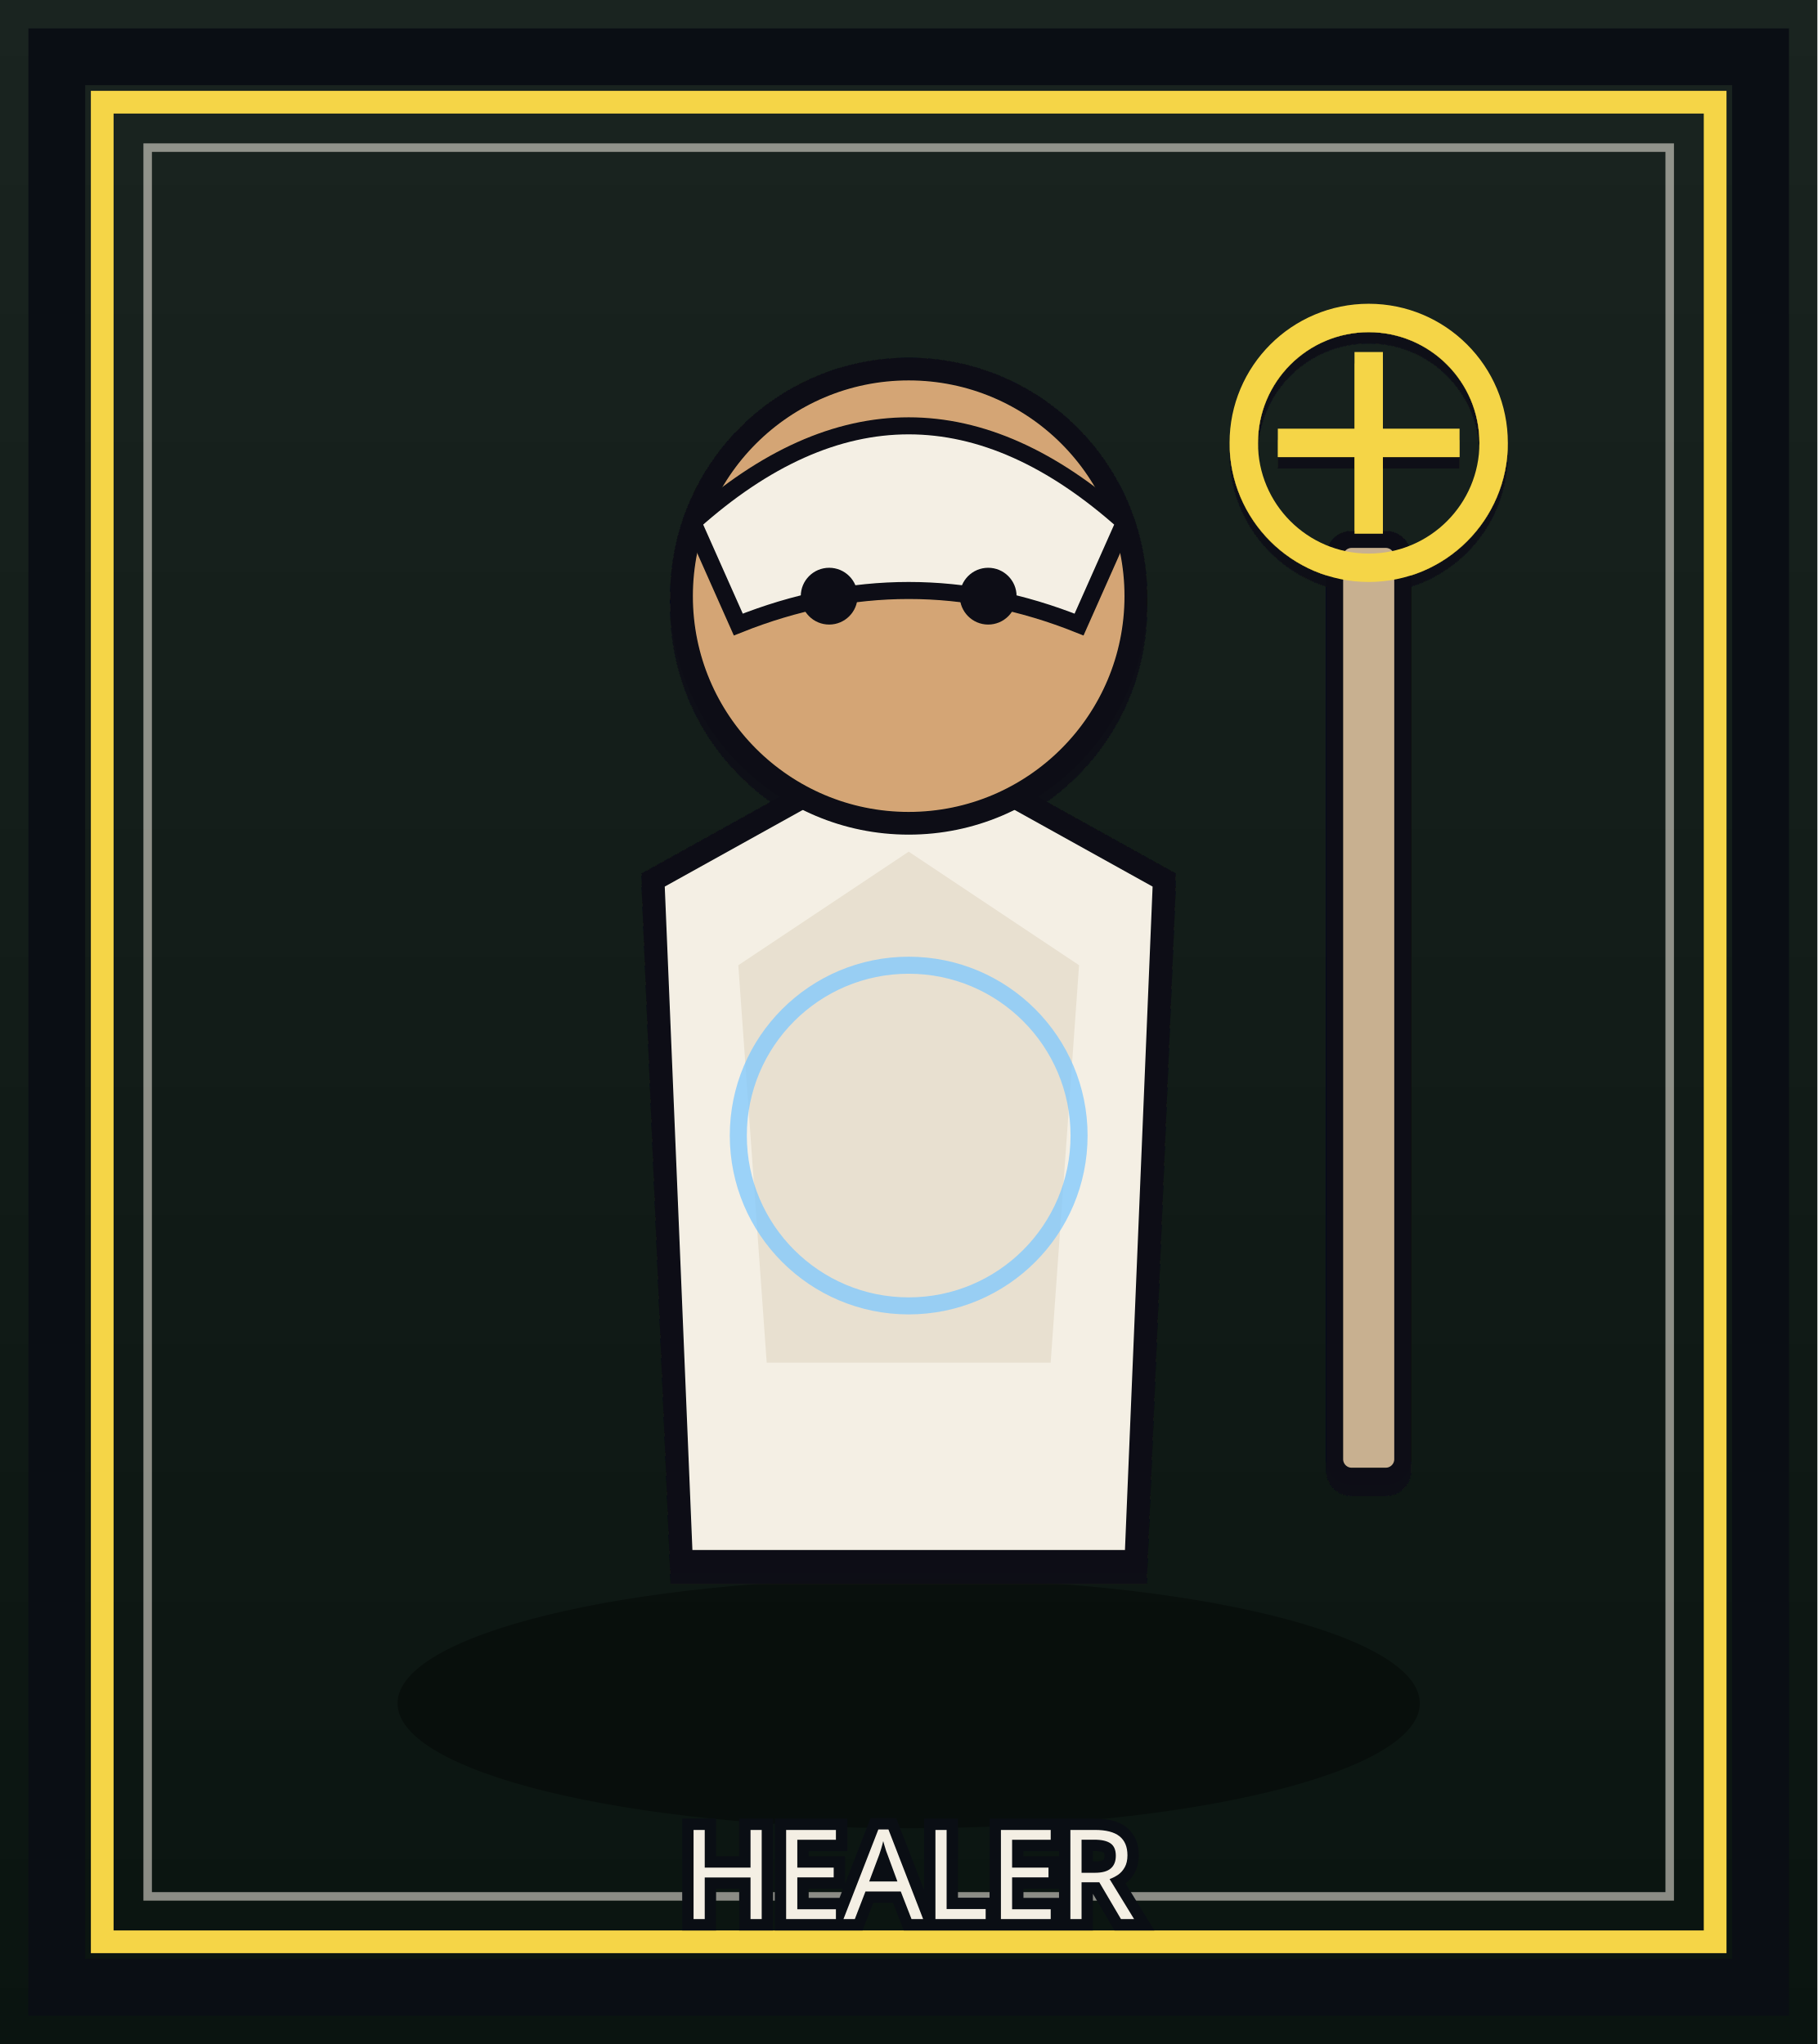
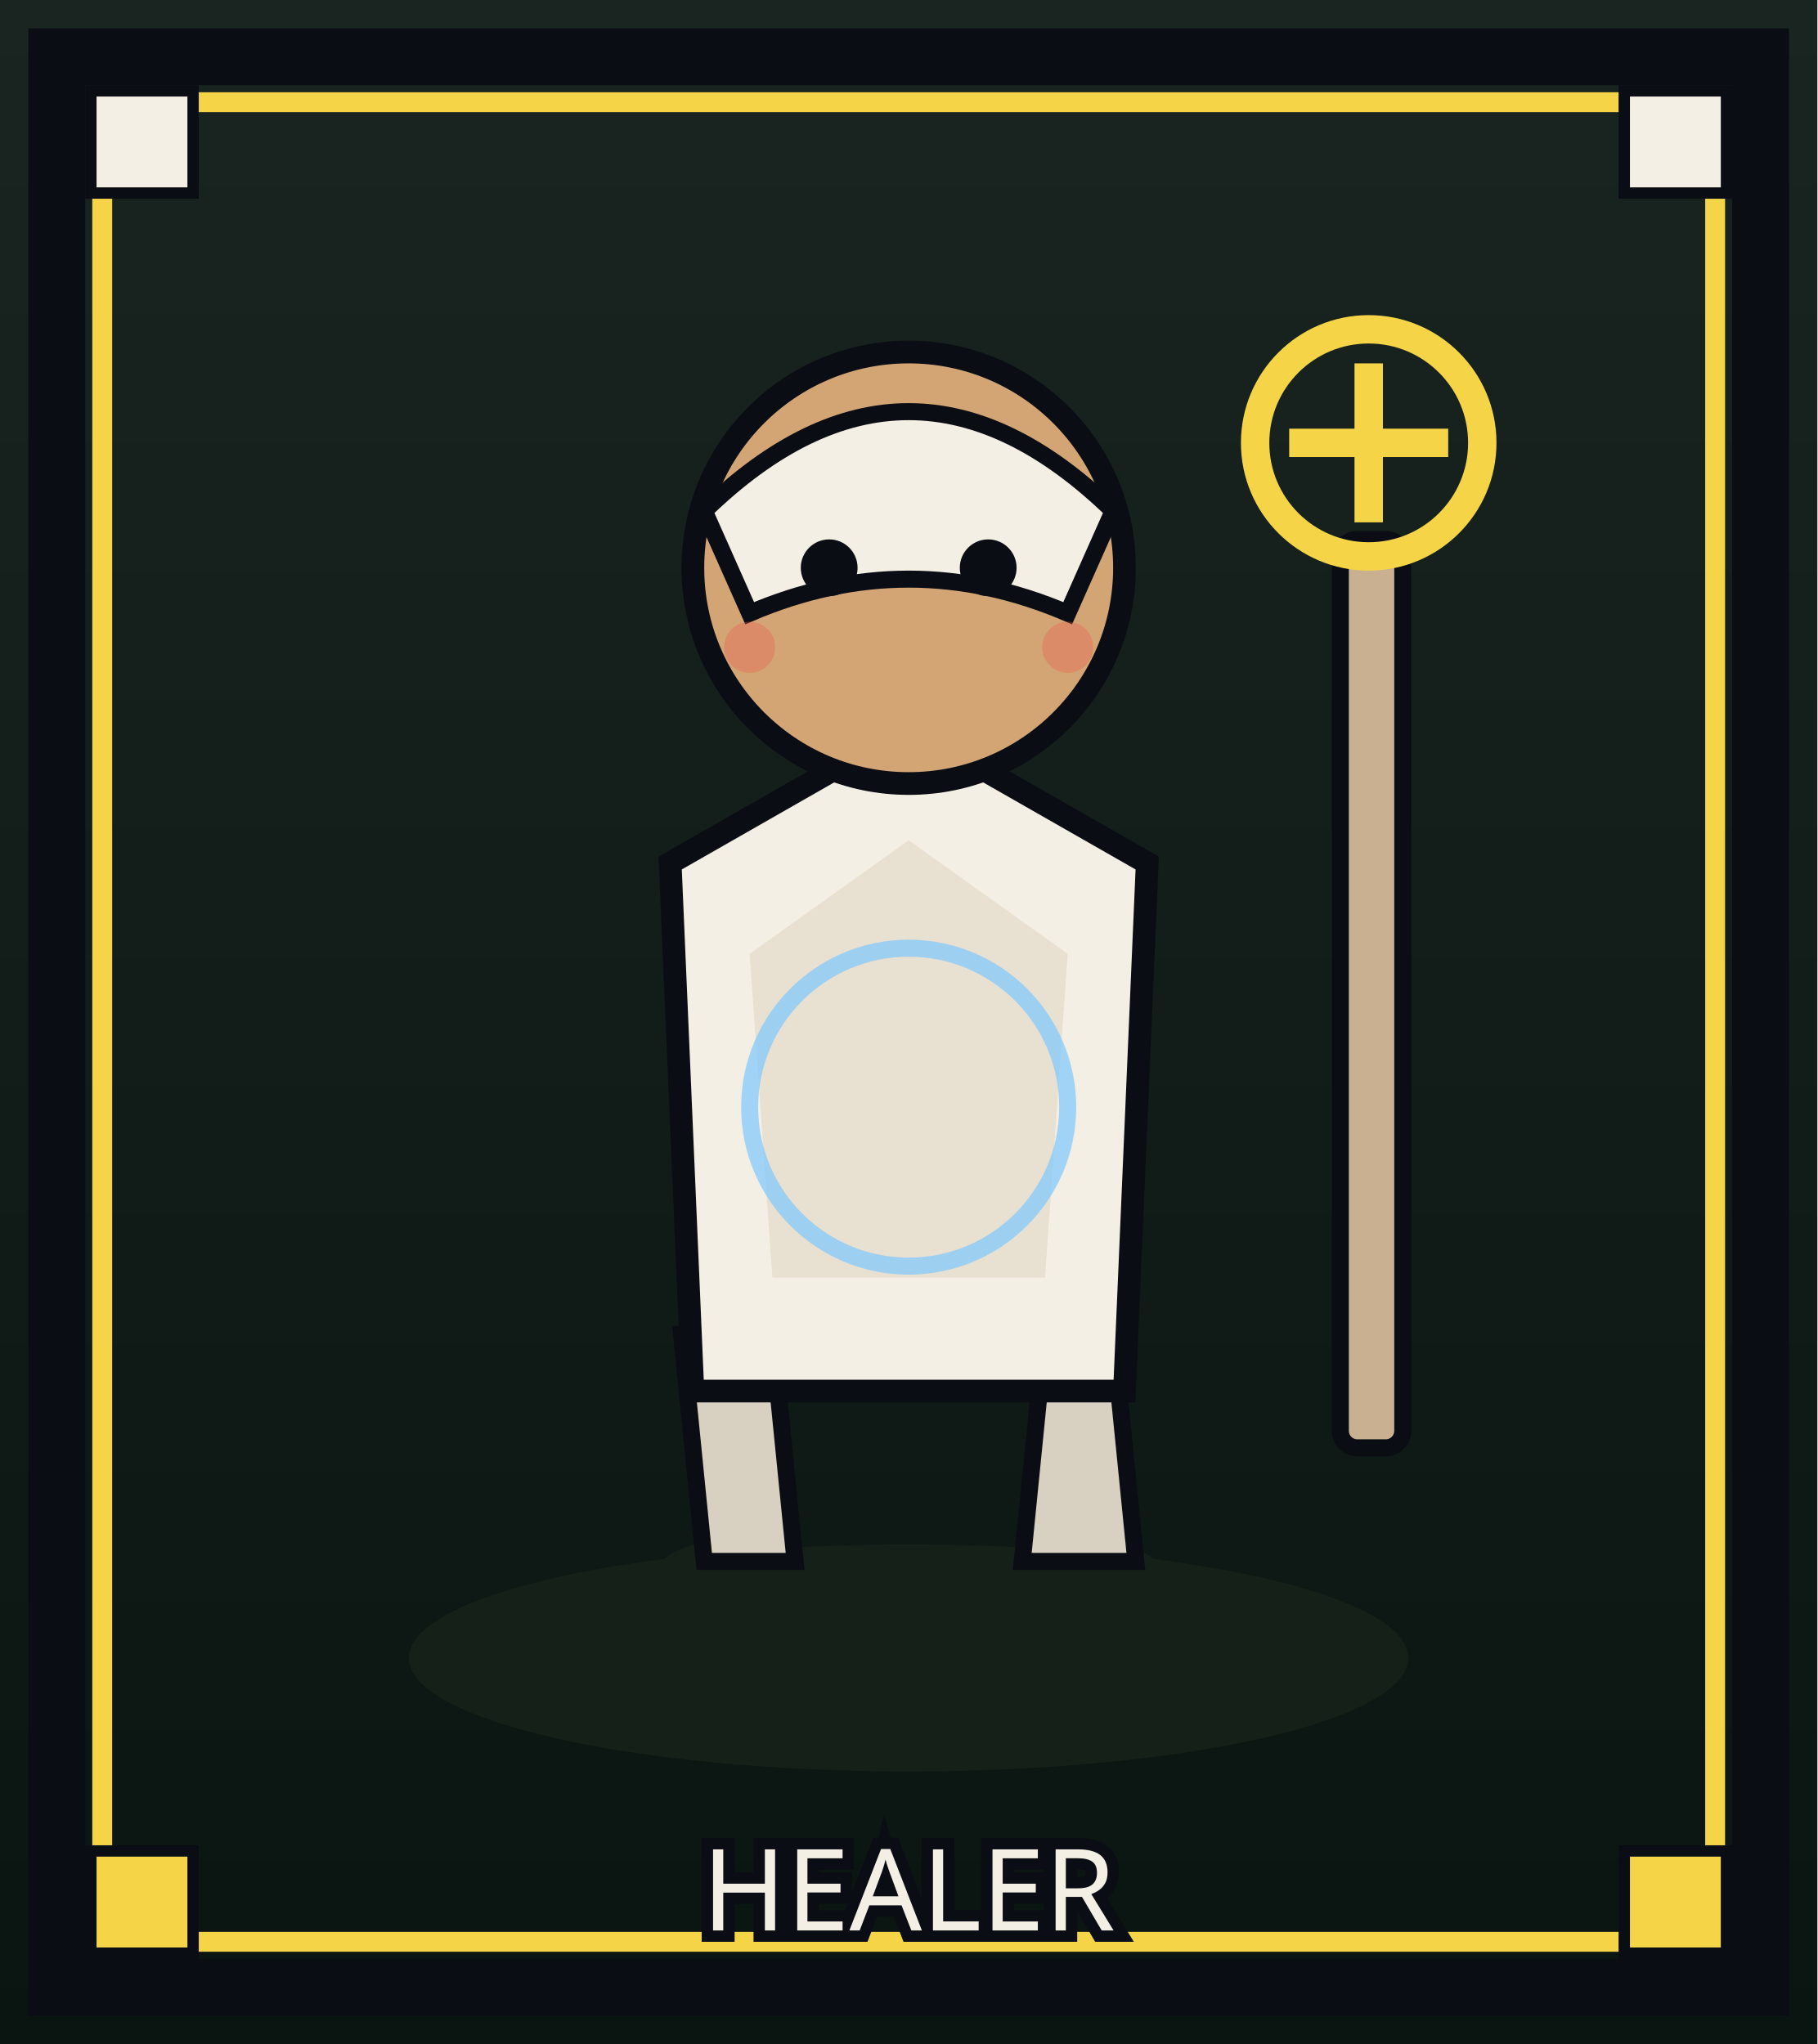
<svg xmlns="http://www.w3.org/2000/svg" width="320" height="360" viewBox="0 0 320 360" fill="none">
  <defs>
-     <linearGradient id="bg" x1="0" y1="0" x2="0" y2="1">
+     <linearGradient id="hea-bg" x1="0" y1="0" x2="0" y2="1">
      <stop offset="0%" stop-color="#1a2420" />
      <stop offset="100%" stop-color="#0a1410" />
    </linearGradient>
-     <filter id="ink" x="-20%" y="-20%" width="140%" height="140%">
-       <feDropShadow dx="0" dy="2" stdDeviation="0" flood-color="#0a0e14" flood-opacity="0.9" />
-     </filter>
  </defs>
-   <rect width="320" height="360" fill="url(#bg)" />
-   <ellipse cx="160" cy="300" rx="90" ry="22" fill="#000" opacity="0.35" />
-   <g filter="url(#ink)">
-     <path d="M115 155 L160 130 L205 155 L200 275 L120 275 Z" fill="#f4efe4" stroke="#0a0e14" stroke-width="4" />
-     <path d="M130 170 L160 150 L190 170 L185 240 L135 240 Z" fill="#e8e0d0" />
-     <circle cx="160" cy="105" r="40" fill="#d4a574" stroke="#0a0e14" stroke-width="4" />
-     <path d="M122 92 Q160 58 198 92 L190 110 Q160 98 130 110Z" fill="#f4efe4" stroke="#0a0e14" stroke-width="3" />
-     <circle cx="146" cy="105" r="5" fill="#0a0e14" />
-     <circle cx="174" cy="105" r="5" fill="#0a0e14" />
-     <rect x="235" y="95" width="12" height="165" rx="3" fill="#c8b090" stroke="#0a0e14" stroke-width="3" />
-     <circle cx="241" cy="78" r="22" fill="none" stroke="#f5d547" stroke-width="5" />
-     <path d="M241 62 L241 94 M225 78 L257 78" stroke="#f5d547" stroke-width="5" />
-     <circle cx="160" cy="200" r="30" fill="none" stroke="#7ec8ff" stroke-width="3" opacity="0.75" />
-   </g>
+   <rect width="320" height="360" fill="url(#hea-bg)" />
+   <ellipse cx="160" cy="292" rx="88" ry="20" fill="#142018" />
+   <ellipse cx="130" cy="278" rx="15" ry="7" fill="#142018" />
+   <ellipse cx="190" cy="278" rx="15" ry="7" fill="#142018" />
+   <path d="M120 235 L124 275 L140 275 L136 235Z" fill="#d8d0c0" stroke="#0a0e14" stroke-width="3" />
+   <path d="M184 235 L180 275 L200 275 L196 235Z" fill="#d8d0c0" stroke="#0a0e14" stroke-width="3" />
+   <path d="M118 152 L160 128 L202 152 L198 245 L122 245Z" fill="#f4efe4" stroke="#0a0e14" stroke-width="4" />
+   <path d="M132 168 L160 148 L188 168 L184 225 L136 225Z" fill="#e8e0d0" />
+   <circle cx="160" cy="100" r="38" fill="#d4a574" stroke="#0a0e14" stroke-width="4" />
+   <path d="M124 90 Q160 55 196 90 L188 108 Q160 96 132 108Z" fill="#f4efe4" stroke="#0a0e14" stroke-width="3" />
+   <circle cx="146" cy="100" r="5" fill="#0a0e14" />
+   <circle cx="174" cy="100" r="5" fill="#0a0e14" />
+   <circle cx="132" cy="114" r="4.5" fill="#e85d4c" opacity="0.35" />
+   <circle cx="188" cy="114" r="4.5" fill="#e85d4c" opacity="0.35" />
+   <rect x="236" y="95" width="11" height="160" rx="3" fill="#c8b090" stroke="#0a0e14" stroke-width="3" />
+   <circle cx="241" cy="78" r="20" fill="none" stroke="#f5d547" stroke-width="5" />
+   <path d="M241 64 L241 92 M227 78 L255 78" stroke="#f5d547" stroke-width="5" />
+   <circle cx="160" cy="195" r="28" fill="none" stroke="#7ec8ff" stroke-width="3" opacity="0.7" />
  <rect x="10" y="10" width="300" height="340" fill="none" stroke="#0a0e14" stroke-width="10" />
-   <rect x="18" y="18" width="284" height="324" fill="none" stroke="#f5d547" stroke-width="4" />
-   <rect x="26" y="26" width="268" height="308" fill="none" stroke="#f4efe4" stroke-width="1.5" opacity="0.55" />
-   <text x="160" y="338" text-anchor="middle" font-family="Impact, Arial Black, sans-serif" font-size="22" fill="#f4efe4" stroke="#0a0e14" stroke-width="4" paint-order="stroke">HEALER</text>
+   <rect x="18" y="18" width="284" height="324" fill="none" stroke="#f5d547" stroke-width="3.5" />
+   <rect x="16" y="16" width="18" height="18" fill="#f4efe4" stroke="#0a0e14" stroke-width="2" />
+   <rect x="286" y="16" width="18" height="18" fill="#f4efe4" stroke="#0a0e14" stroke-width="2" />
+   <rect x="16" y="326" width="18" height="18" fill="#f5d547" stroke="#0a0e14" stroke-width="2" />
+   <rect x="286" y="326" width="18" height="18" fill="#f5d547" stroke="#0a0e14" stroke-width="2" />
+   <text x="160" y="340" text-anchor="middle" font-family="Impact, Arial Black, sans-serif" font-size="20" fill="#f4efe4" stroke="#0a0e14" stroke-width="4" paint-order="stroke">HEALER</text>
</svg>
